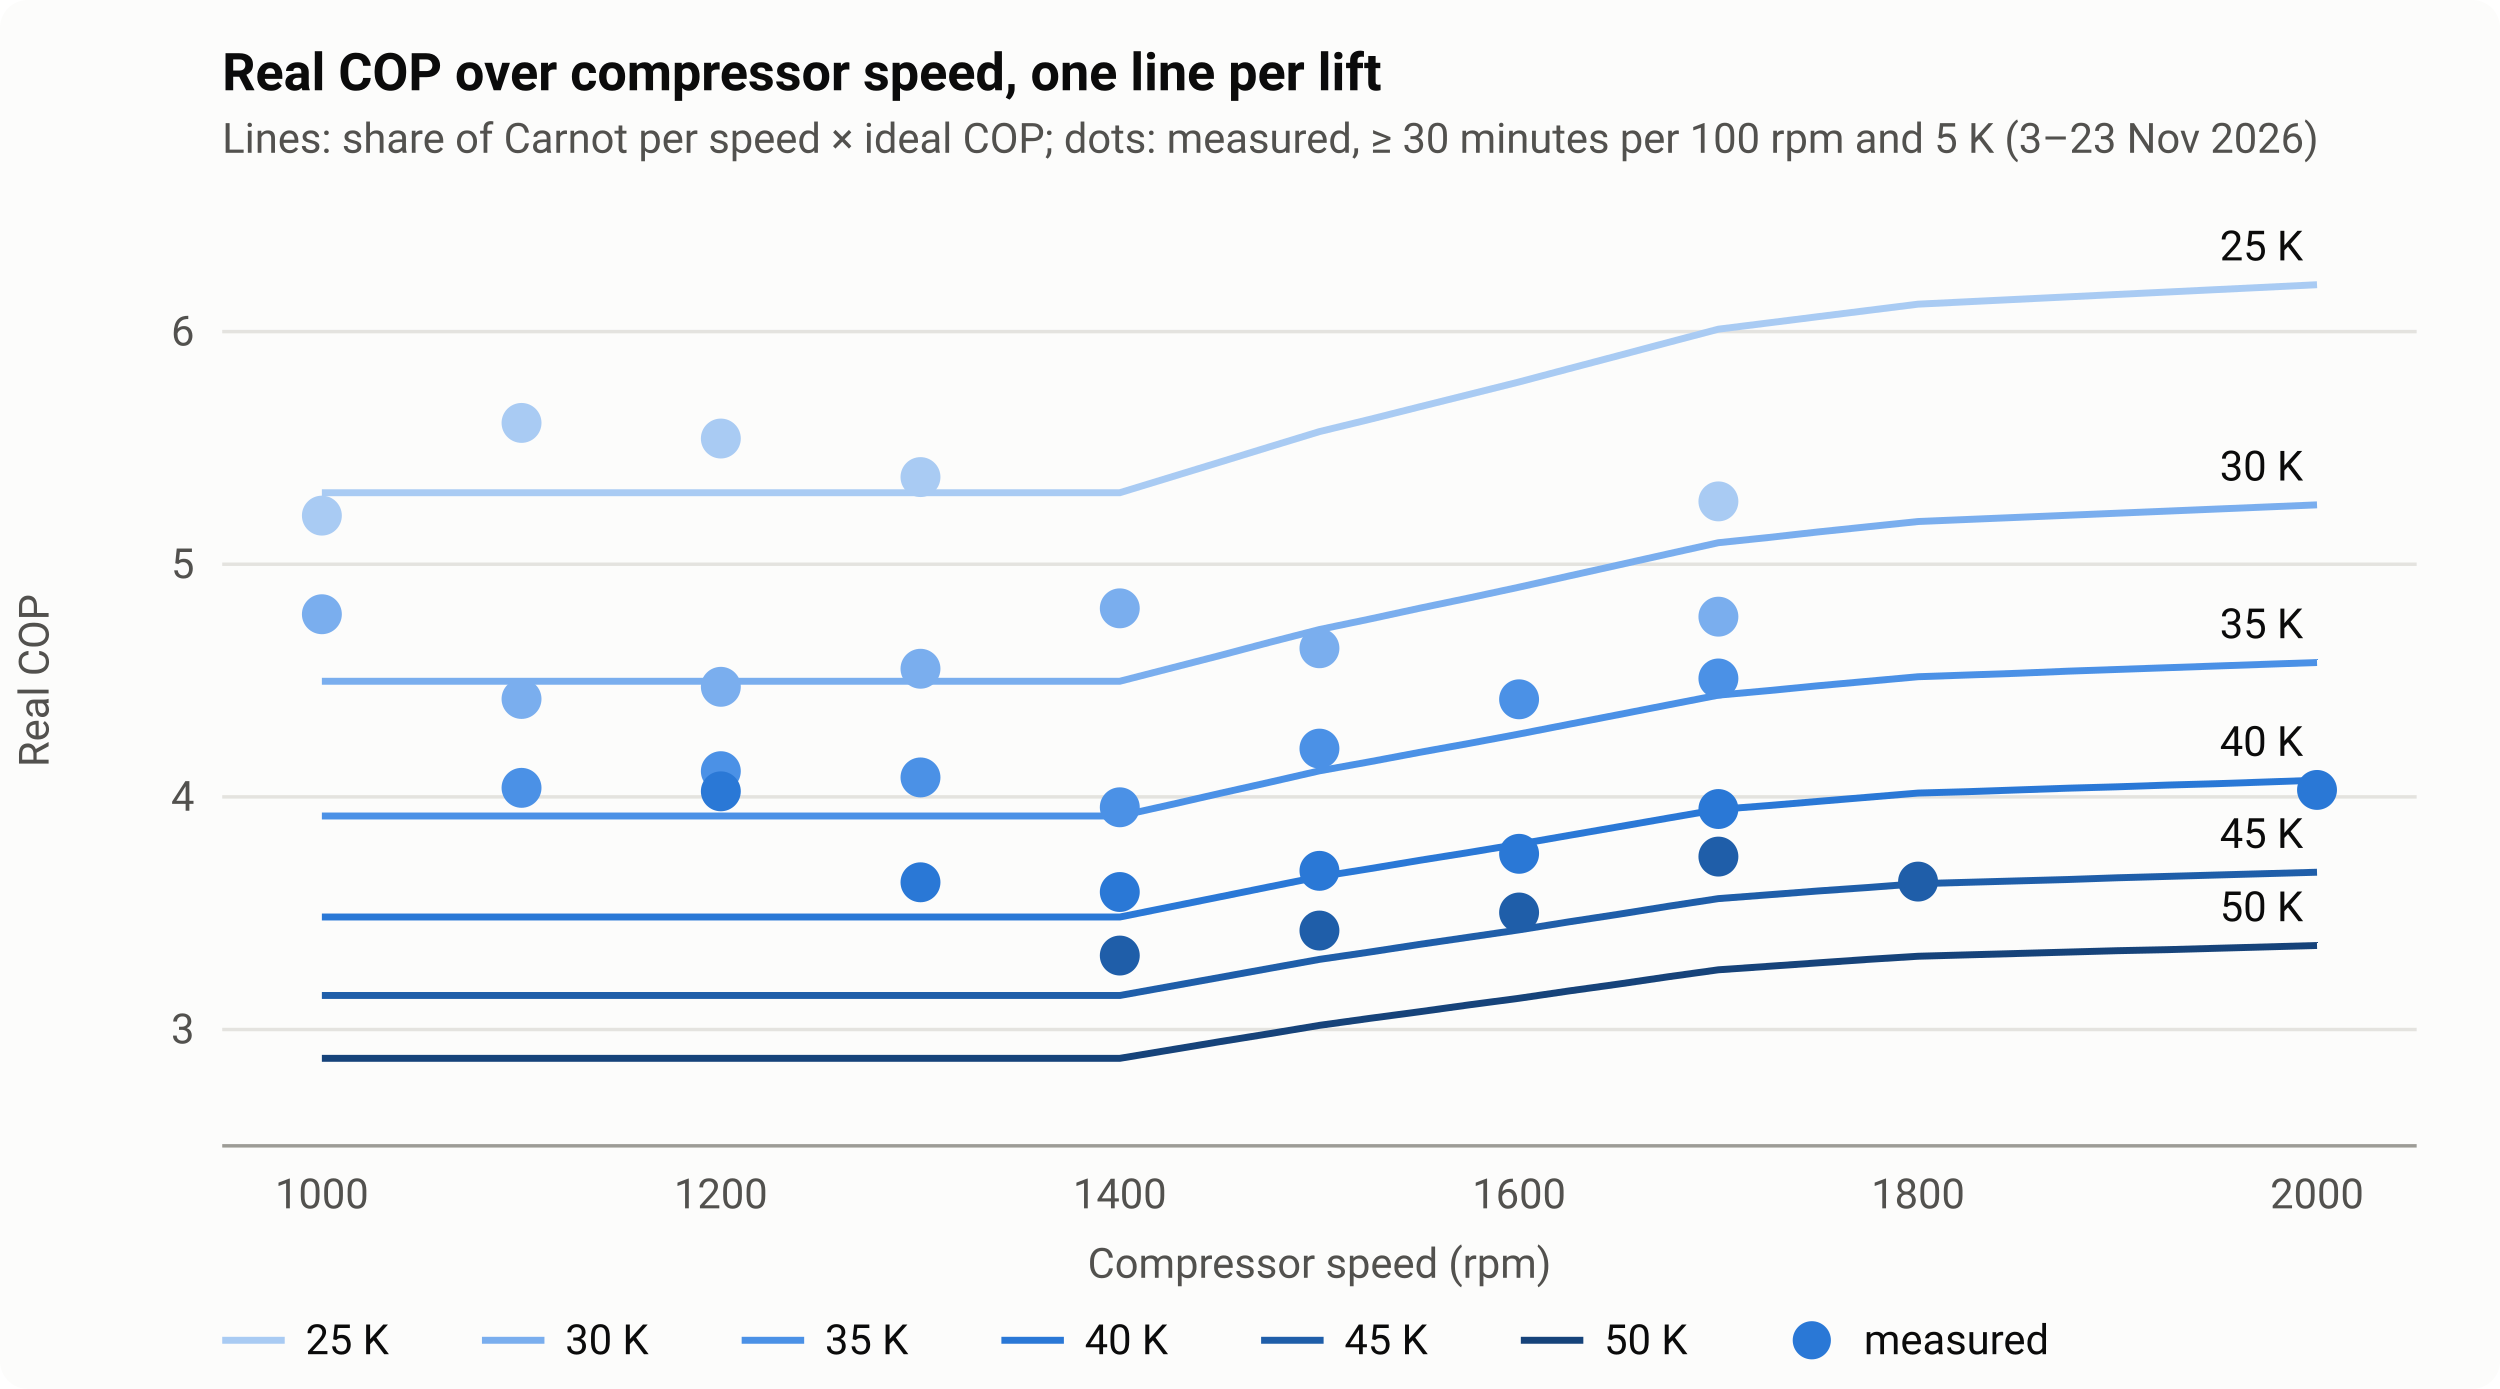
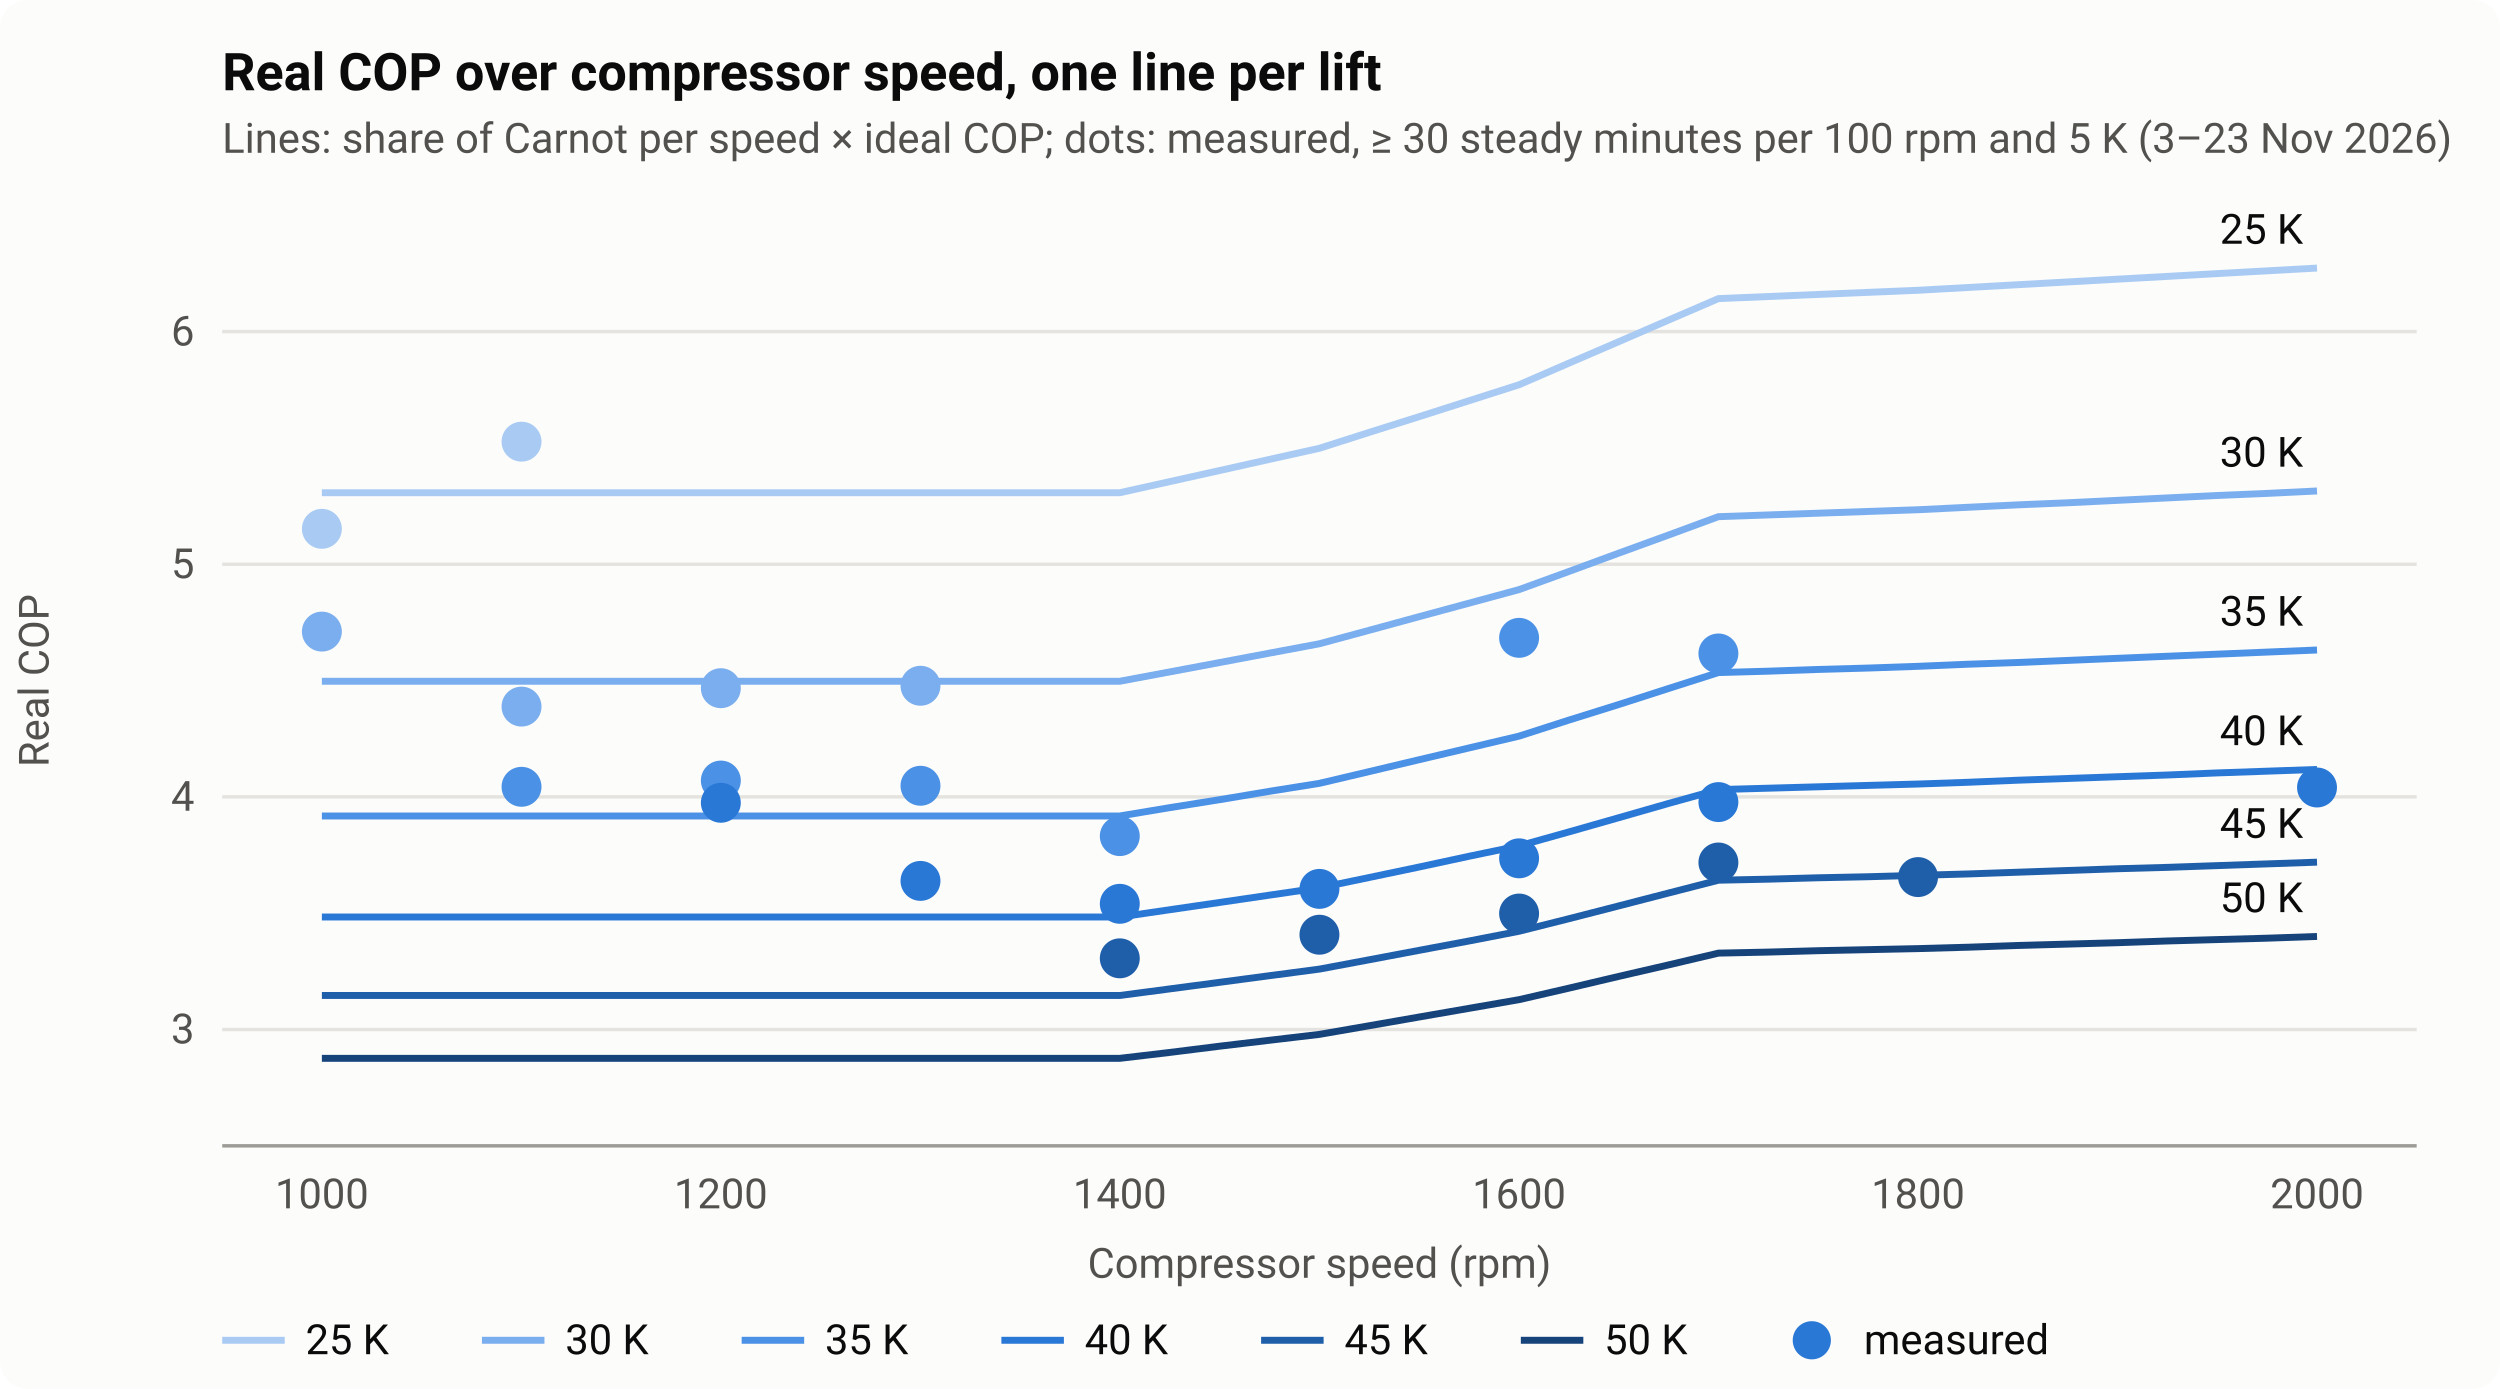
<svg xmlns="http://www.w3.org/2000/svg" viewBox="0 0 720 400" width="720" height="400" role="img" aria-label="Real COP over compressor speed, one line per lift">
  <style>
.bg{fill:#fcfcfb}.t{fill:#0b0b0b;font:600 15px system-ui,-apple-system,Segoe UI,Roboto,sans-serif}
.s{fill:#52514e;font:12px system-ui,-apple-system,Segoe UI,Roboto,sans-serif}.lab{fill:#0b0b0b;font:12px system-ui,-apple-system,Segoe UI,Roboto,sans-serif}
.grid{stroke:#e4e3df;stroke-width:1}.axis{stroke:#9d9c96;stroke-width:1}
.c1{stroke:#2a78d6;fill:#2a78d6}.c2{stroke:#eb6834;fill:#eb6834}.c3{stroke:#1baf7a;fill:#1baf7a}.c4{stroke:#6250d6;fill:#6250d6}.c0{stroke:#9d9c96;fill:#9d9c96}
.band{fill:#2a78d6;fill-opacity:.15;stroke:none}.ln{fill:none!important;stroke-width:2}.dash{stroke-dasharray:5 4}.ring{stroke:#fcfcfb;stroke-width:2}
@media (prefers-color-scheme: dark){.bg{fill:#1a1a19}.t,.lab{fill:#f0efec}.s{fill:#c3c2b7}.grid{stroke:#33332f}.axis{stroke:#6d6c66}
.c1{stroke:#3987e5;fill:#3987e5}.c2{stroke:#d95926;fill:#d95926}.c3{stroke:#199e70;fill:#199e70}.c4{stroke:#9085e9;fill:#9085e9}.band{fill:#3987e5;fill-opacity:.22}.ring{stroke:#1a1a19}}
.l25{stroke:#a9cbf3;fill:#a9cbf3}.l30{stroke:#7aaeee;fill:#7aaeee}.l35{stroke:#4b91e6;fill:#4b91e6}.l40{stroke:#2a78d6;fill:#2a78d6}.l45{stroke:#1f5ea9;fill:#1f5ea9}.l50{stroke:#16437a;fill:#16437a}@media (prefers-color-scheme: dark){.l25{stroke:#1f5ea9;fill:#1f5ea9}.l30{stroke:#2a78d6;fill:#2a78d6}.l35{stroke:#4b91e6;fill:#4b91e6}.l40{stroke:#7aaeee;fill:#7aaeee}.l45{stroke:#a9cbf3;fill:#a9cbf3}.l50{stroke:#d3e4f9;fill:#d3e4f9}}</style>
  <rect class="bg" width="720" height="400" rx="8" />
  <text class="t" x="64" y="26">Real COP over compressor speed, one line per lift</text>
-   <text class="s" x="64" y="44">Lines: share of Carnot per speed × ideal COP; dots: measured, ≥ 30 minutes per 100 rpm and 5 K (3–23 Nov 2026)</text>
+   <text class="s" x="64" y="44">Lines: share of Carnot per speed × ideal COP; dots: measured, ≥ 30 steady minutes per 100 rpm and 5 K (3–23 Nov 2026)</text>
  <line class="grid" x1="64" x2="696" y1="296.5" y2="296.5" />
  <text class="s" x="56" y="300.5" text-anchor="end">3</text>
  <line class="grid" x1="64" x2="696" y1="229.5" y2="229.5" />
  <text class="s" x="56" y="233.5" text-anchor="end">4</text>
  <line class="grid" x1="64" x2="696" y1="162.5" y2="162.5" />
  <text class="s" x="56" y="166.5" text-anchor="end">5</text>
  <line class="grid" x1="64" x2="696" y1="95.5" y2="95.5" />
  <text class="s" x="56" y="99.5" text-anchor="end">6</text>
  <text class="s" x="92.7" y="348" text-anchor="middle">1000</text>
  <text class="s" x="207.6" y="348" text-anchor="middle">1200</text>
  <text class="s" x="322.5" y="348" text-anchor="middle">1400</text>
  <text class="s" x="437.5" y="348" text-anchor="middle">1600</text>
  <text class="s" x="552.4" y="348" text-anchor="middle">1800</text>
  <text class="s" x="667.3" y="348" text-anchor="middle">2000</text>
  <line class="axis" x1="64" x2="696" y1="330" y2="330" />
  <text class="s" x="380.0" y="368" text-anchor="middle">Compressor speed (rpm)</text>
  <text class="s" x="14" y="196.0" transform="rotate(-90 14 196.0)" text-anchor="middle">Real COP</text>
  <clipPath id="plot">
    <rect x="64" y="56" width="632" height="274" />
  </clipPath>
  <g clip-path="url(#plot)">
-     <polyline class="l25 ln " points="92.7,141.9 107.1,141.9 121.5,141.9 135.8,141.9 150.2,141.9 164.5,141.9 178.9,141.9 193.3,141.9 207.6,141.9 222.0,141.9 236.4,141.9 250.7,141.9 265.1,141.9 279.5,141.9 293.8,141.9 308.2,141.9 322.5,141.9 336.9,137.5 351.3,133.1 365.6,128.7 380.0,124.3 394.4,120.8 408.7,117.2 423.1,113.6 437.5,110.0 451.8,106.2 466.2,102.4 480.5,98.6 494.9,94.8 509.3,93.0 523.6,91.2 538.0,89.4 552.4,87.6 566.7,86.9 581.1,86.2 595.5,85.5 609.8,84.8 624.2,84.1 638.5,83.4 652.9,82.7 667.3,82.0" />
-     <text class="lab" x="663.3" y="75.0" text-anchor="end">25 K</text>
-     <polyline class="l30 ln " points="92.7,196.2 107.1,196.2 121.5,196.2 135.8,196.2 150.2,196.2 164.5,196.2 178.9,196.2 193.3,196.2 207.6,196.2 222.0,196.2 236.4,196.2 250.7,196.2 265.1,196.2 279.5,196.2 293.8,196.2 308.2,196.2 322.5,196.2 336.9,192.5 351.3,188.8 365.6,185.0 380.0,181.3 394.4,178.3 408.7,175.2 423.1,172.2 437.5,169.1 451.8,165.9 466.2,162.7 480.5,159.5 494.9,156.3 509.3,154.8 523.6,153.2 538.0,151.7 552.4,150.2 566.7,149.6 581.1,149.0 595.5,148.4 609.8,147.8 624.2,147.2 638.5,146.6 652.9,146.0 667.3,145.4" />
-     <text class="lab" x="663.3" y="138.4" text-anchor="end">30 K</text>
-     <polyline class="l35 ln " points="92.7,235.0 107.1,235.0 121.5,235.0 135.8,235.0 150.2,235.0 164.5,235.0 178.9,235.0 193.3,235.0 207.6,235.0 222.0,235.0 236.4,235.0 250.7,235.0 265.1,235.0 279.5,235.0 293.8,235.0 308.2,235.0 322.5,235.0 336.9,231.8 351.3,228.5 365.6,225.3 380.0,222.0 394.4,219.4 408.7,216.7 423.1,214.1 437.5,211.4 451.8,208.6 466.2,205.8 480.5,203.0 494.9,200.2 509.3,198.9 523.6,197.5 538.0,196.2 552.4,194.9 566.7,194.4 581.1,193.9 595.5,193.3 609.8,192.8 624.2,192.3 638.5,191.8 652.9,191.3 667.3,190.8" />
-     <text class="lab" x="663.3" y="183.8" text-anchor="end">35 K</text>
-     <polyline class="l40 ln " points="92.7,264.1 107.1,264.1 121.5,264.1 135.8,264.1 150.2,264.1 164.5,264.1 178.9,264.1 193.3,264.1 207.6,264.1 222.0,264.1 236.4,264.1 250.7,264.1 265.1,264.1 279.5,264.1 293.8,264.1 308.2,264.1 322.5,264.1 336.9,261.2 351.3,258.3 365.6,255.4 380.0,252.5 394.4,250.2 408.7,247.8 423.1,245.5 437.5,243.1 451.8,240.6 466.2,238.1 480.5,235.6 494.9,233.1 509.3,232.0 523.6,230.8 538.0,229.6 552.4,228.4 566.7,228.0 581.1,227.5 595.5,227.0 609.8,226.6 624.2,226.1 638.5,225.7 652.9,225.2 667.3,224.7" />
-     <text class="lab" x="663.3" y="217.7" text-anchor="end">40 K</text>
-     <polyline class="l45 ln " points="92.7,286.7 107.1,286.7 121.5,286.7 135.8,286.7 150.2,286.7 164.5,286.7 178.9,286.7 193.3,286.7 207.6,286.7 222.0,286.7 236.4,286.7 250.7,286.7 265.1,286.7 279.5,286.7 293.8,286.7 308.2,286.7 322.5,286.7 336.9,284.1 351.3,281.5 365.6,278.9 380.0,276.3 394.4,274.2 408.7,272.0 423.1,269.9 437.5,267.8 451.8,265.5 466.2,263.3 480.5,261.0 494.9,258.8 509.3,257.7 523.6,256.6 538.0,255.6 552.4,254.5 566.7,254.1 581.1,253.7 595.5,253.3 609.8,252.8 624.2,252.4 638.5,252.0 652.9,251.6 667.3,251.2" />
-     <text class="lab" x="663.3" y="244.2" text-anchor="end">45 K</text>
-     <polyline class="l50 ln " points="92.7,304.8 107.1,304.8 121.5,304.8 135.8,304.8 150.2,304.8 164.5,304.8 178.9,304.8 193.3,304.8 207.6,304.8 222.0,304.8 236.4,304.8 250.7,304.8 265.1,304.8 279.5,304.8 293.8,304.8 308.2,304.8 322.5,304.8 336.9,302.4 351.3,300.0 365.6,297.7 380.0,295.3 394.4,293.3 408.7,291.4 423.1,289.4 437.5,287.5 451.8,285.4 466.2,283.4 480.5,281.3 494.9,279.3 509.3,278.3 523.6,277.3 538.0,276.3 552.4,275.4 566.7,275.0 581.1,274.6 595.5,274.2 609.8,273.8 624.2,273.5 638.5,273.1 652.9,272.7 667.3,272.3" />
-     <text class="lab" x="663.3" y="265.3" text-anchor="end">50 K</text>
-     <circle class="l25 ring" cx="92.7" cy="148.5" r="5" style="stroke-width:1.5" />
-     <circle class="l25 ring" cx="150.2" cy="121.8" r="5" style="stroke-width:1.5" />
-     <circle class="l25 ring" cx="207.6" cy="126.3" r="5" style="stroke-width:1.5" />
-     <circle class="l25 ring" cx="265.1" cy="137.4" r="5" style="stroke-width:1.5" />
-     <circle class="l25 ring" cx="494.9" cy="144.4" r="5" style="stroke-width:1.5" />
-     <circle class="l30 ring" cx="92.7" cy="176.9" r="5" style="stroke-width:1.5" />
-     <circle class="l30 ring" cx="150.2" cy="201.3" r="5" style="stroke-width:1.5" />
-     <circle class="l30 ring" cx="207.6" cy="197.8" r="5" style="stroke-width:1.5" />
-     <circle class="l30 ring" cx="265.1" cy="192.6" r="5" style="stroke-width:1.5" />
-     <circle class="l30 ring" cx="322.5" cy="175.2" r="5" style="stroke-width:1.5" />
-     <circle class="l30 ring" cx="380.0" cy="186.7" r="5" style="stroke-width:1.5" />
-     <circle class="l30 ring" cx="494.9" cy="177.6" r="5" style="stroke-width:1.5" />
-     <circle class="l35 ring" cx="150.2" cy="226.9" r="5" style="stroke-width:1.5" />
-     <circle class="l35 ring" cx="207.6" cy="222.1" r="5" style="stroke-width:1.5" />
-     <circle class="l35 ring" cx="265.1" cy="223.9" r="5" style="stroke-width:1.5" />
-     <circle class="l35 ring" cx="322.5" cy="232.5" r="5" style="stroke-width:1.5" />
-     <circle class="l35 ring" cx="380.0" cy="215.6" r="5" style="stroke-width:1.5" />
-     <circle class="l35 ring" cx="437.5" cy="201.4" r="5" style="stroke-width:1.5" />
-     <circle class="l35 ring" cx="494.9" cy="195.4" r="5" style="stroke-width:1.5" />
-     <circle class="l40 ring" cx="207.6" cy="227.9" r="5" style="stroke-width:1.5" />
-     <circle class="l40 ring" cx="265.1" cy="254.1" r="5" style="stroke-width:1.5" />
-     <circle class="l40 ring" cx="322.5" cy="256.9" r="5" style="stroke-width:1.5" />
-     <circle class="l40 ring" cx="380.0" cy="250.8" r="5" style="stroke-width:1.5" />
-     <circle class="l40 ring" cx="437.5" cy="245.9" r="5" style="stroke-width:1.5" />
-     <circle class="l40 ring" cx="494.9" cy="233.0" r="5" style="stroke-width:1.5" />
-     <circle class="l40 ring" cx="667.3" cy="227.5" r="5" style="stroke-width:1.5" />
-     <circle class="l45 ring" cx="322.5" cy="275.2" r="5" style="stroke-width:1.5" />
-     <circle class="l45 ring" cx="380.0" cy="268.0" r="5" style="stroke-width:1.5" />
-     <circle class="l45 ring" cx="437.5" cy="262.8" r="5" style="stroke-width:1.5" />
-     <circle class="l45 ring" cx="494.9" cy="246.7" r="5" style="stroke-width:1.5" />
-     <circle class="l45 ring" cx="552.4" cy="253.9" r="5" style="stroke-width:1.5" />
+     <polyline class="l25 ln " points="92.7,141.9 107.1,141.9 121.5,141.9 135.8,141.9 150.2,141.9 164.5,141.9 178.9,141.9 193.3,141.9 207.6,141.9 222.0,141.9 236.4,141.9 250.7,141.9 265.1,141.9 279.5,141.9 293.8,141.9 308.2,141.9 322.5,141.9 336.9,138.7 351.3,135.5 365.6,132.3 380.0,129.1 394.4,124.5 408.7,120.0 423.1,115.4 437.5,110.8 451.8,104.6 466.2,98.4 480.5,92.2 494.9,86.0 509.3,85.4 523.6,84.8 538.0,84.2 552.4,83.6 566.7,82.8 581.1,82.0 595.5,81.2 609.8,80.4 624.2,79.6 638.5,78.8 652.9,78.0 667.3,77.2" />
+     <text class="lab" x="663.3" y="70.2" text-anchor="end">25 K</text>
+     <polyline class="l30 ln " points="92.7,196.2 107.1,196.2 121.5,196.2 135.8,196.2 150.2,196.2 164.5,196.2 178.9,196.2 193.3,196.2 207.6,196.2 222.0,196.2 236.4,196.2 250.7,196.2 265.1,196.2 279.5,196.2 293.8,196.2 308.2,196.2 322.5,196.2 336.9,193.5 351.3,190.8 365.6,188.1 380.0,185.4 394.4,181.5 408.7,177.6 423.1,173.7 437.5,169.8 451.8,164.6 466.2,159.3 480.5,154.1 494.9,148.8 509.3,148.3 523.6,147.8 538.0,147.3 552.4,146.8 566.7,146.1 581.1,145.4 595.5,144.8 609.8,144.1 624.2,143.4 638.5,142.7 652.9,142.1 667.3,141.4" />
+     <text class="lab" x="663.3" y="134.4" text-anchor="end">30 K</text>
+     <polyline class="l35 ln " points="92.7,235.0 107.1,235.0 121.5,235.0 135.8,235.0 150.2,235.0 164.5,235.0 178.9,235.0 193.3,235.0 207.6,235.0 222.0,235.0 236.4,235.0 250.7,235.0 265.1,235.0 279.5,235.0 293.8,235.0 308.2,235.0 322.5,235.0 336.9,232.6 351.3,230.3 365.6,227.9 380.0,225.6 394.4,222.2 408.7,218.8 423.1,215.4 437.5,212.0 451.8,207.4 466.2,202.9 480.5,198.3 494.9,193.7 509.3,193.3 523.6,192.8 538.0,192.4 552.4,191.9 566.7,191.3 581.1,190.8 595.5,190.2 609.8,189.6 624.2,189.0 638.5,188.4 652.9,187.8 667.3,187.2" />
+     <text class="lab" x="663.3" y="180.2" text-anchor="end">35 K</text>
+     <polyline class="l40 ln " points="92.7,264.1 107.1,264.1 121.5,264.1 135.8,264.1 150.2,264.1 164.5,264.1 178.9,264.1 193.3,264.1 207.6,264.1 222.0,264.1 236.4,264.1 250.7,264.1 265.1,264.1 279.5,264.1 293.8,264.1 308.2,264.1 322.5,264.1 336.9,262.0 351.3,259.9 365.6,257.8 380.0,255.7 394.4,252.7 408.7,249.7 423.1,246.6 437.5,243.6 451.8,239.6 466.2,235.5 480.5,231.4 494.9,227.4 509.3,227.0 523.6,226.6 538.0,226.2 552.4,225.8 566.7,225.3 581.1,224.7 595.5,224.2 609.8,223.7 624.2,223.2 638.5,222.6 652.9,222.1 667.3,221.6" />
+     <text class="lab" x="663.3" y="214.6" text-anchor="end">40 K</text>
+     <polyline class="l45 ln " points="92.7,286.7 107.1,286.7 121.5,286.7 135.8,286.7 150.2,286.7 164.5,286.7 178.9,286.7 193.3,286.7 207.6,286.7 222.0,286.7 236.4,286.7 250.7,286.7 265.1,286.7 279.5,286.7 293.8,286.7 308.2,286.7 322.5,286.7 336.9,284.8 351.3,282.9 365.6,281.0 380.0,279.1 394.4,276.4 408.7,273.7 423.1,271.0 437.5,268.2 451.8,264.6 466.2,260.9 480.5,257.2 494.9,253.5 509.3,253.2 523.6,252.8 538.0,252.5 552.4,252.1 566.7,251.7 581.1,251.2 595.5,250.7 609.8,250.2 624.2,249.8 638.5,249.3 652.9,248.8 667.3,248.3" />
+     <text class="lab" x="663.3" y="241.3" text-anchor="end">45 K</text>
+     <polyline class="l50 ln " points="92.7,304.8 107.1,304.8 121.5,304.8 135.8,304.8 150.2,304.8 164.5,304.8 178.9,304.8 193.3,304.8 207.6,304.8 222.0,304.8 236.4,304.8 250.7,304.8 265.1,304.8 279.5,304.8 293.8,304.8 308.2,304.8 322.5,304.8 336.9,303.1 351.3,301.3 365.6,299.6 380.0,297.9 394.4,295.4 408.7,292.9 423.1,290.4 437.5,287.9 451.8,284.6 466.2,281.2 480.5,277.9 494.9,274.5 509.3,274.2 523.6,273.8 538.0,273.5 552.4,273.2 566.7,272.8 581.1,272.3 595.5,271.9 609.8,271.5 624.2,271.0 638.5,270.6 652.9,270.2 667.3,269.7" />
+     <text class="lab" x="663.3" y="262.7" text-anchor="end">50 K</text>
+     <circle class="l25 ring" cx="92.7" cy="152.3" r="5" style="stroke-width:1.5" />
+     <circle class="l25 ring" cx="150.2" cy="127.2" r="5" style="stroke-width:1.5" />
+     <circle class="l30 ring" cx="92.7" cy="181.9" r="5" style="stroke-width:1.5" />
+     <circle class="l30 ring" cx="150.2" cy="203.5" r="5" style="stroke-width:1.5" />
+     <circle class="l30 ring" cx="207.6" cy="198.2" r="5" style="stroke-width:1.5" />
+     <circle class="l30 ring" cx="265.1" cy="197.5" r="5" style="stroke-width:1.5" />
+     <circle class="l35 ring" cx="150.2" cy="226.6" r="5" style="stroke-width:1.5" />
+     <circle class="l35 ring" cx="207.6" cy="224.8" r="5" style="stroke-width:1.5" />
+     <circle class="l35 ring" cx="265.1" cy="226.3" r="5" style="stroke-width:1.5" />
+     <circle class="l35 ring" cx="322.5" cy="240.8" r="5" style="stroke-width:1.5" />
+     <circle class="l35 ring" cx="437.5" cy="183.7" r="5" style="stroke-width:1.5" />
+     <circle class="l35 ring" cx="494.9" cy="188.2" r="5" style="stroke-width:1.5" />
+     <circle class="l40 ring" cx="207.6" cy="231.2" r="5" style="stroke-width:1.5" />
+     <circle class="l40 ring" cx="265.1" cy="253.7" r="5" style="stroke-width:1.5" />
+     <circle class="l40 ring" cx="322.5" cy="260.3" r="5" style="stroke-width:1.5" />
+     <circle class="l40 ring" cx="380.0" cy="256.0" r="5" style="stroke-width:1.5" />
+     <circle class="l40 ring" cx="437.5" cy="247.2" r="5" style="stroke-width:1.5" />
+     <circle class="l40 ring" cx="494.9" cy="231.0" r="5" style="stroke-width:1.5" />
+     <circle class="l40 ring" cx="667.3" cy="226.8" r="5" style="stroke-width:1.5" />
+     <circle class="l45 ring" cx="322.5" cy="276.0" r="5" style="stroke-width:1.5" />
+     <circle class="l45 ring" cx="380.0" cy="269.2" r="5" style="stroke-width:1.5" />
+     <circle class="l45 ring" cx="437.5" cy="263.1" r="5" style="stroke-width:1.5" />
+     <circle class="l45 ring" cx="494.9" cy="248.4" r="5" style="stroke-width:1.5" />
+     <circle class="l45 ring" cx="552.4" cy="252.6" r="5" style="stroke-width:1.5" />
  </g>
  <line class="l25 ln" x1="64" x2="82" y1="386" y2="386" />
  <text class="lab" x="88" y="390">25 K</text>
  <line class="l30 ln" x1="138.8" x2="156.8" y1="386" y2="386" />
  <text class="lab" x="162.8" y="390">30 K</text>
  <line class="l35 ln" x1="213.6" x2="231.6" y1="386" y2="386" />
  <text class="lab" x="237.6" y="390">35 K</text>
  <line class="l40 ln" x1="288.4" x2="306.4" y1="386" y2="386" />
  <text class="lab" x="312.4" y="390">40 K</text>
  <line class="l45 ln" x1="363.2" x2="381.2" y1="386" y2="386" />
  <text class="lab" x="387.2" y="390">45 K</text>
  <line class="l50 ln" x1="438" x2="456" y1="386" y2="386" />
  <text class="lab" x="462" y="390">50 K</text>
  <circle class="l40" cx="521.8" cy="386" r="5" />
  <text class="lab" x="536.8" y="390">measured</text>
</svg>
